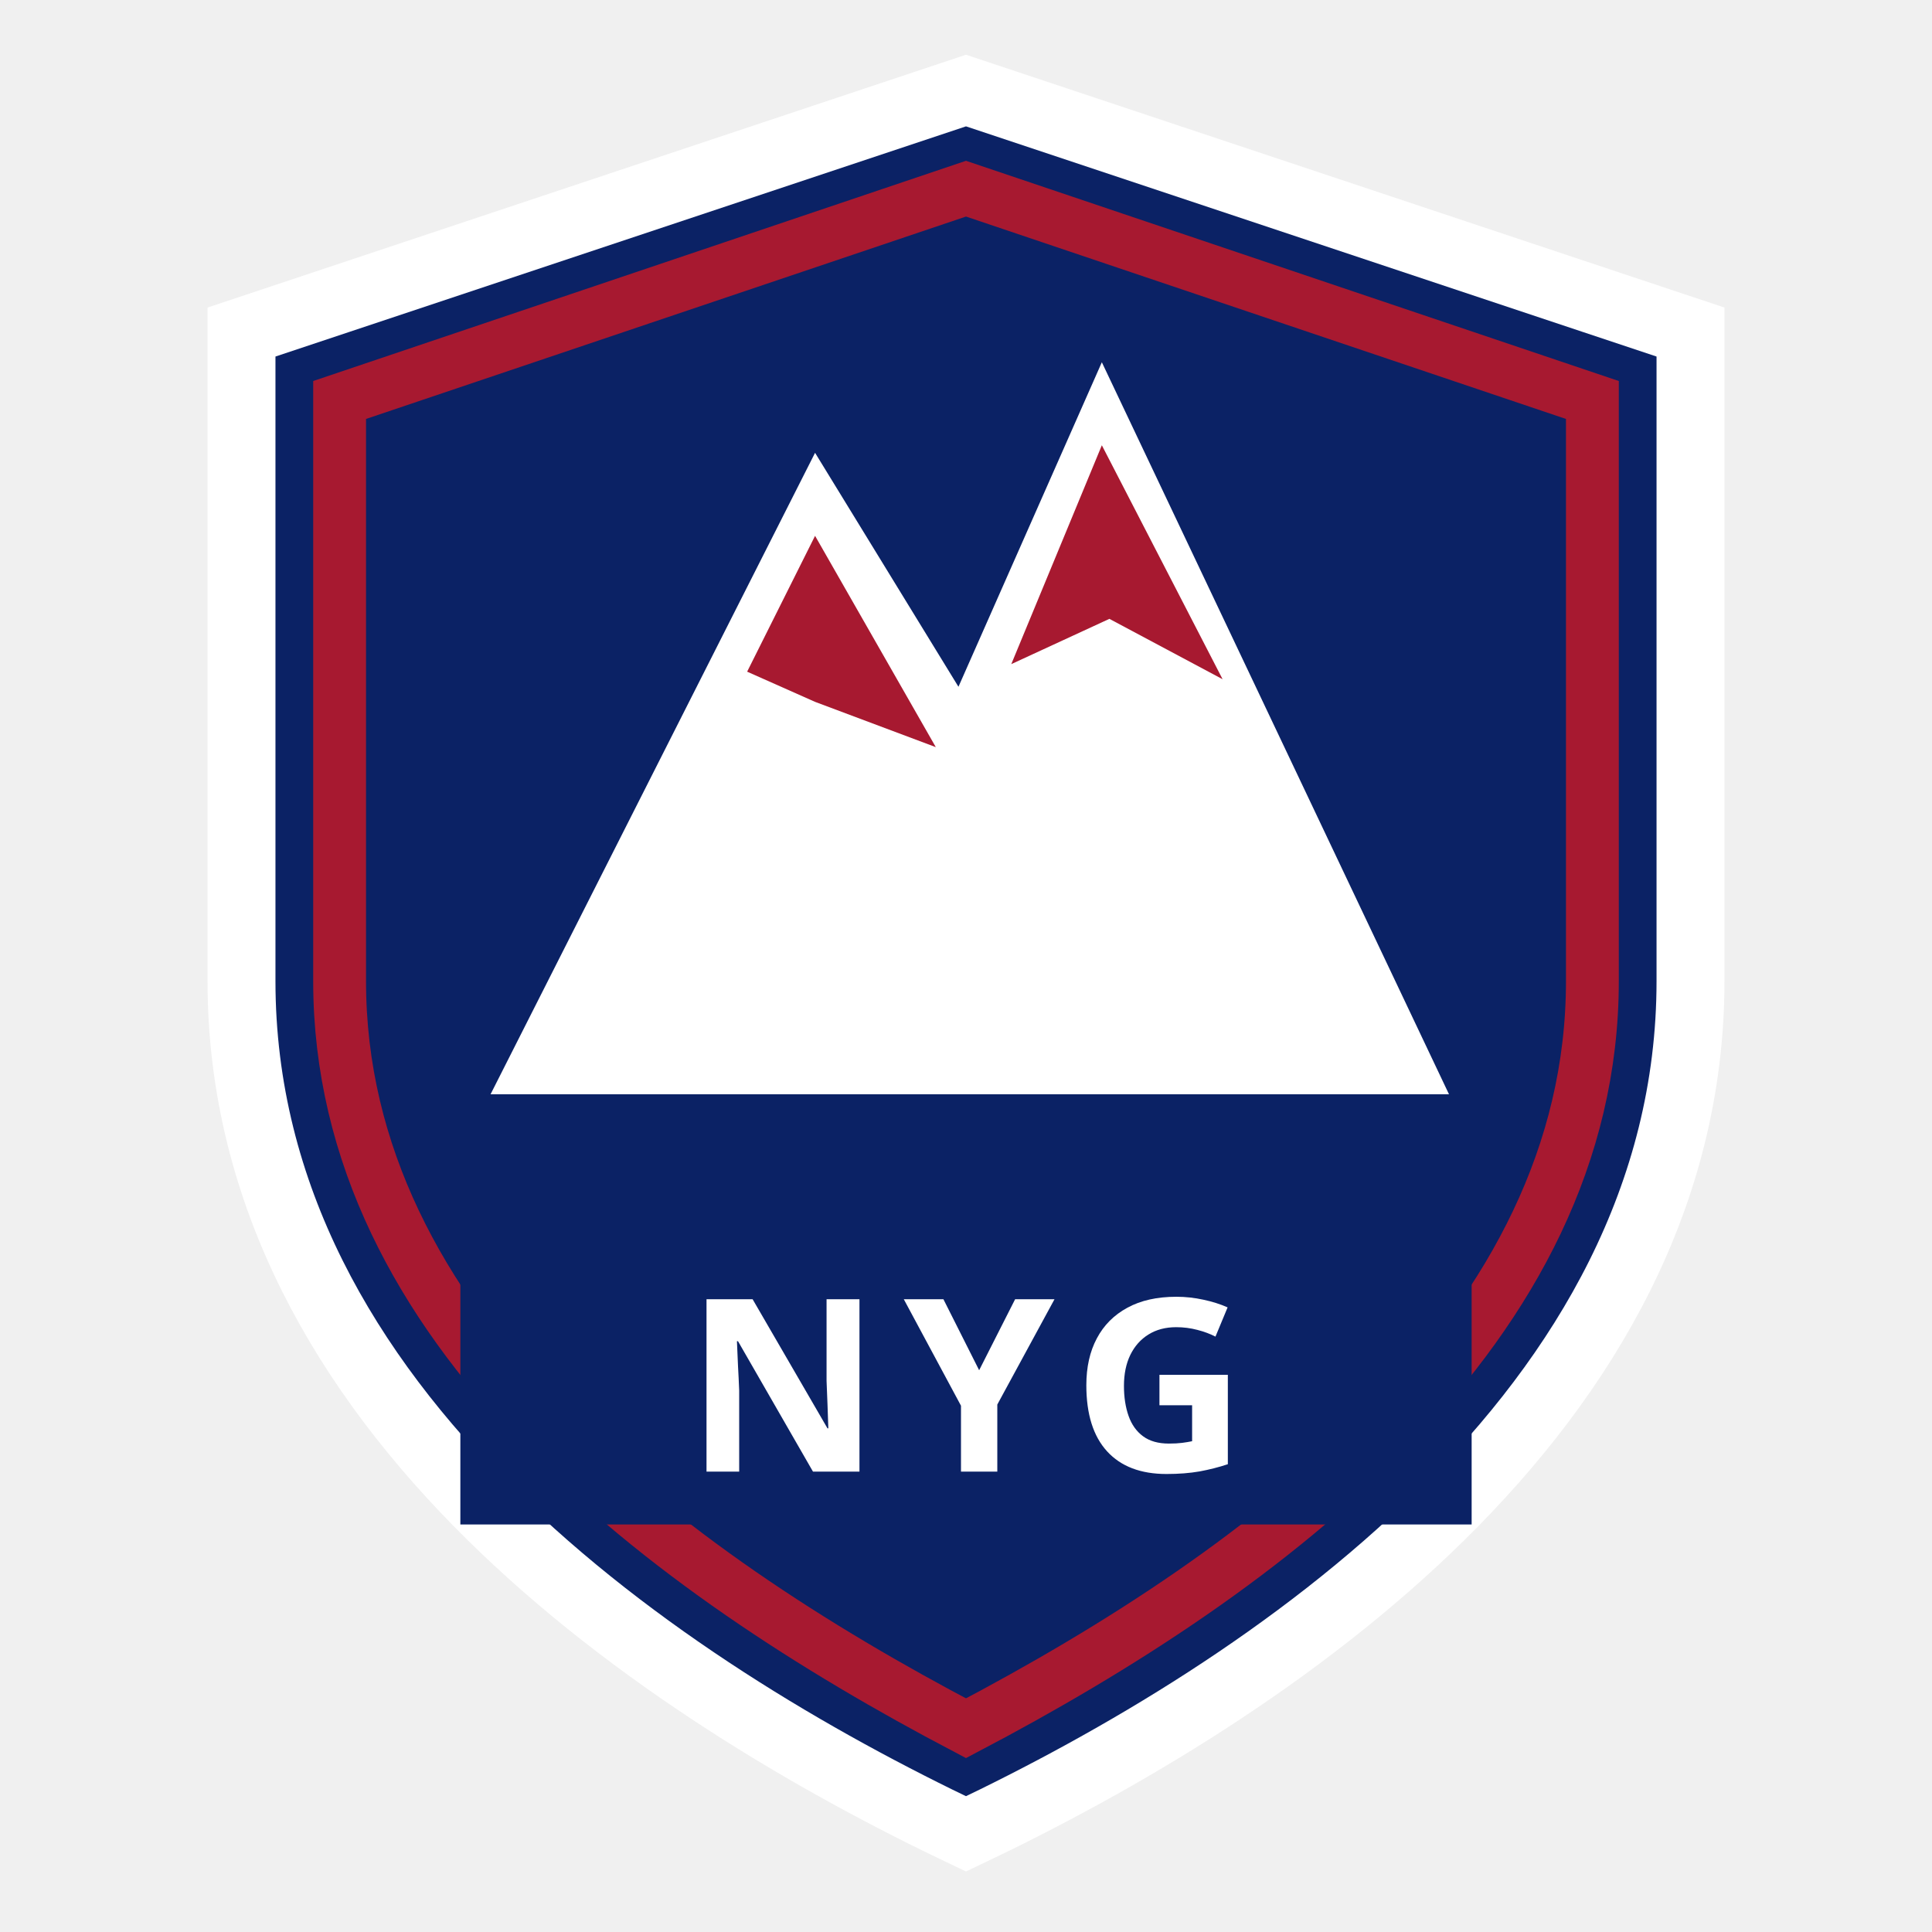
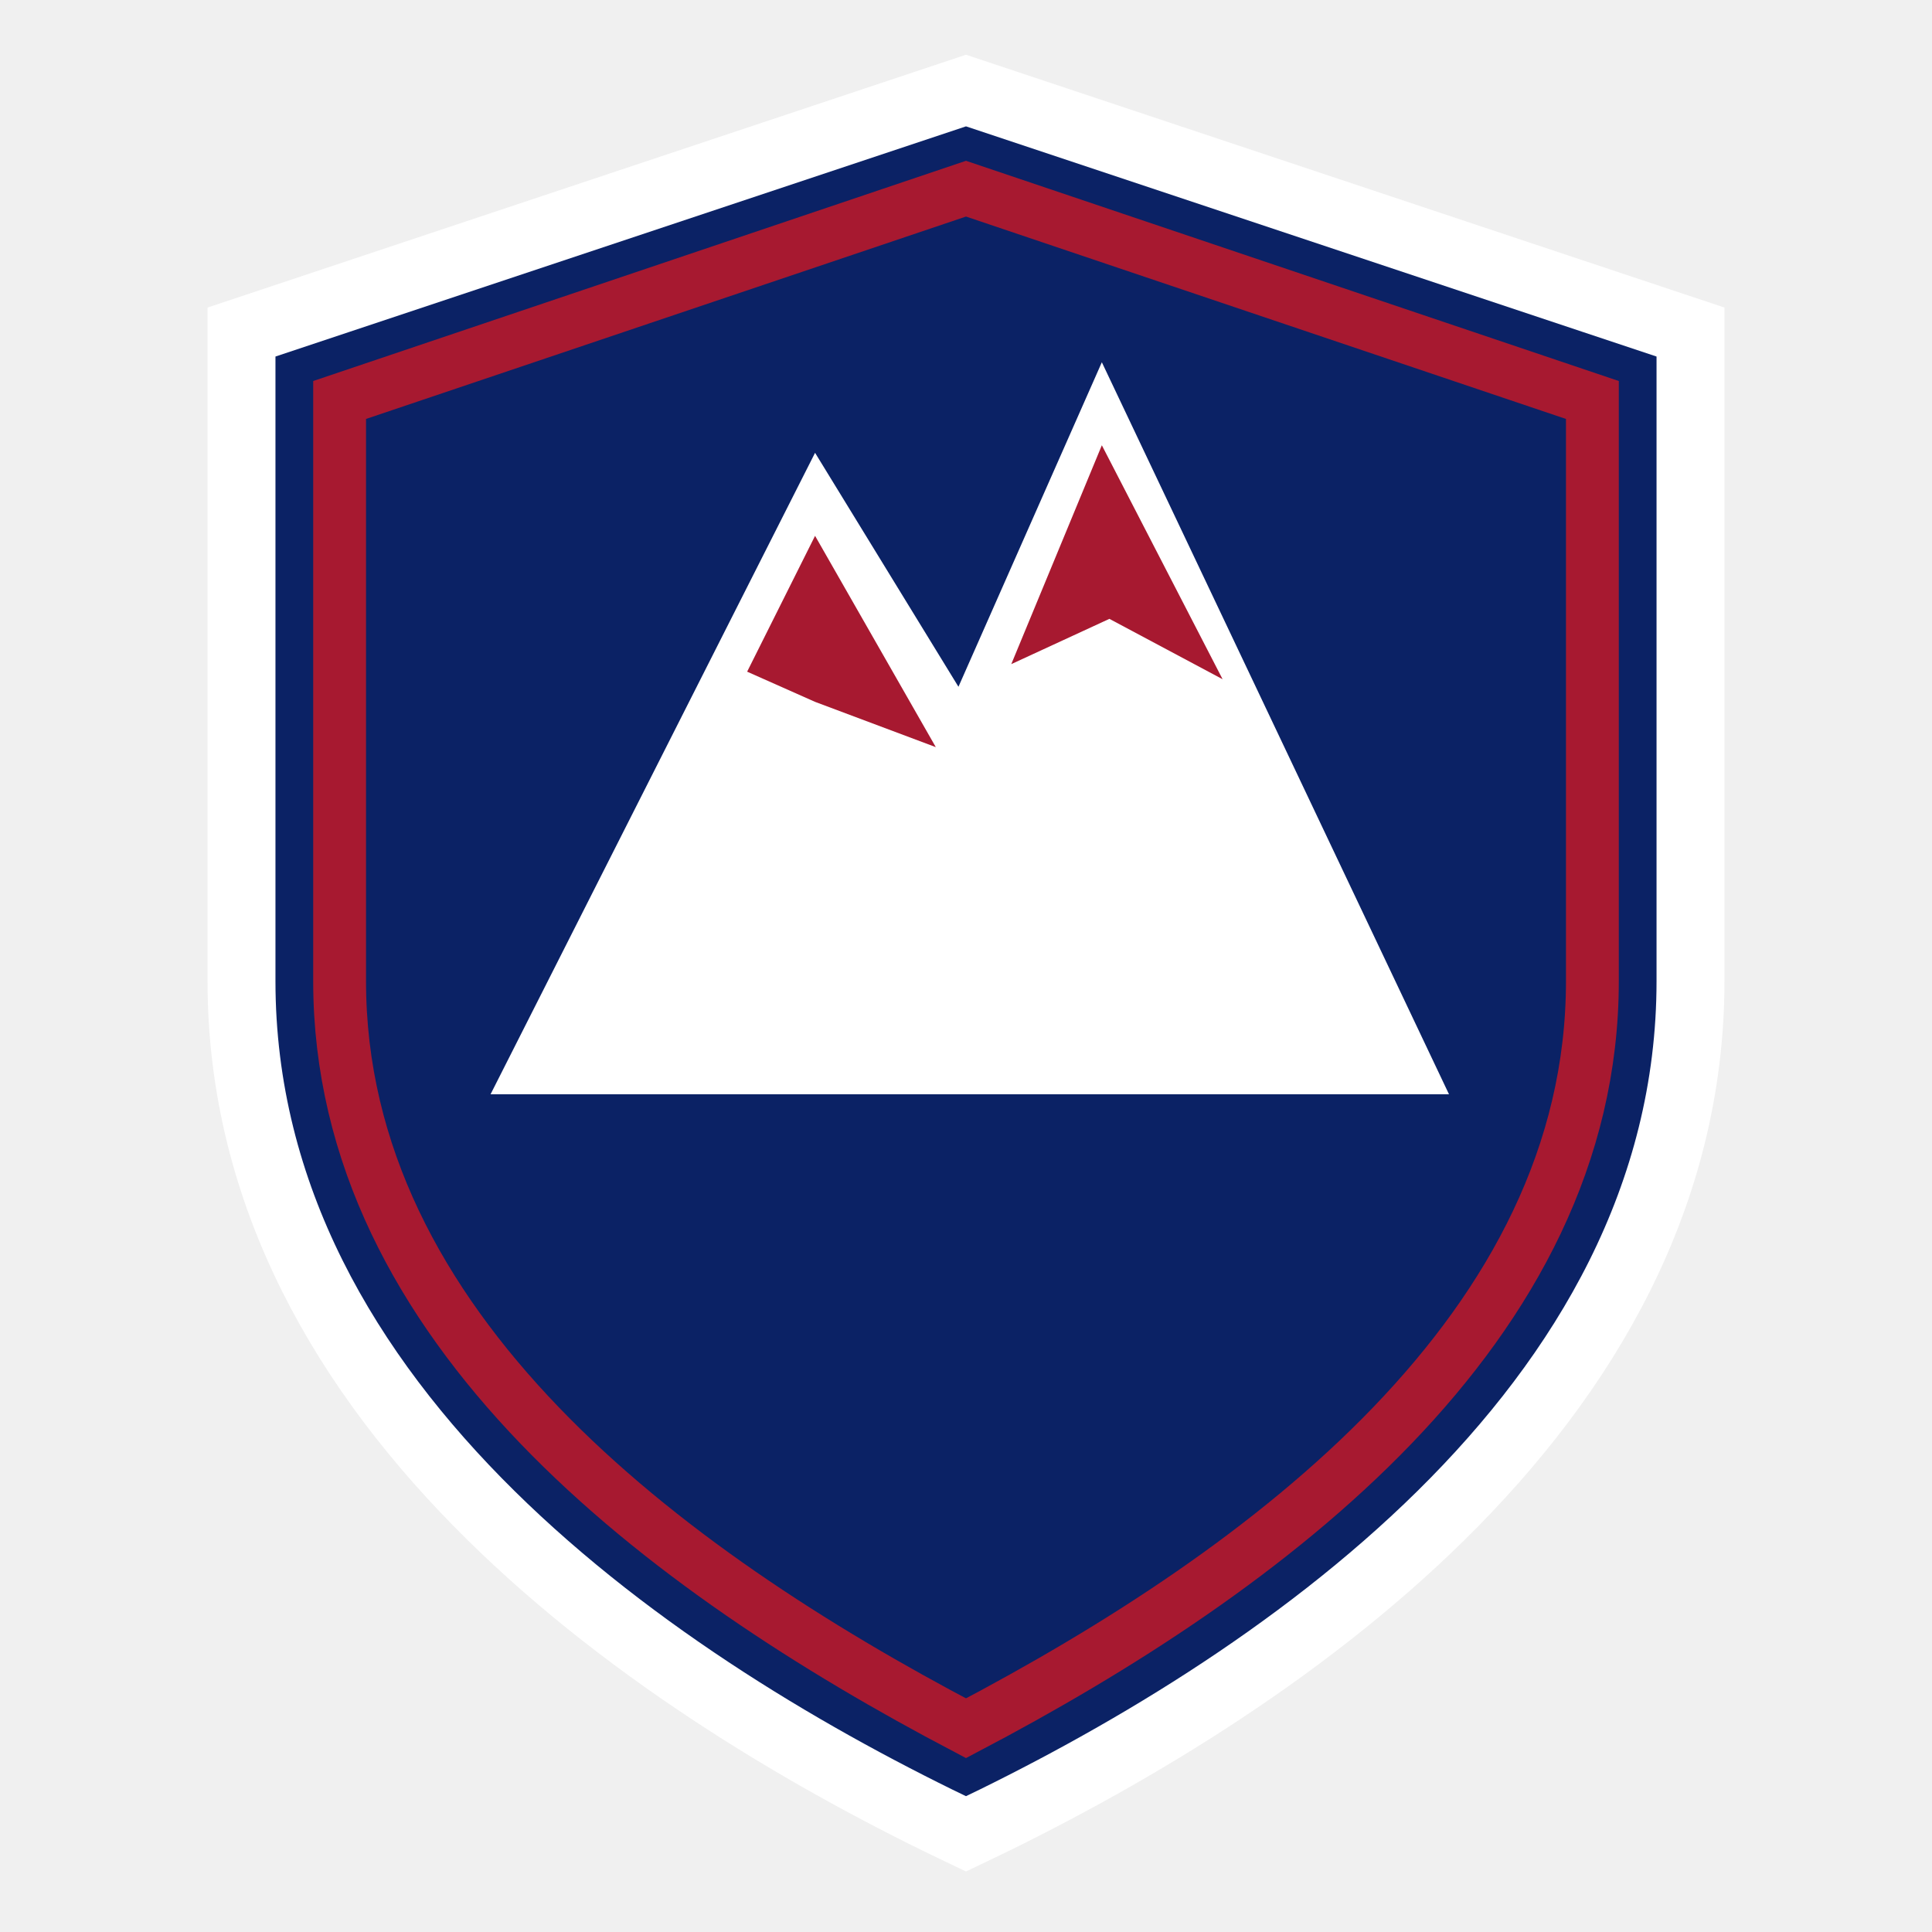
<svg xmlns="http://www.w3.org/2000/svg" width="512" height="512" viewBox="0 0 256 256">
  <path d="M128 12 224 44v86c0 57-56 94-96 113-40-19-96-56-96-113V44Z" fill="#0b2265" stroke="#ffffff" stroke-width="9" />
  <path d="M128 25 211 53v77c0 46-43 78-83 99-40-21-83-53-83-99V53Z" fill="none" stroke="#a71930" stroke-width="7" />
  <g fill="#ffffff" stroke-linejoin="round" stroke-linecap="round">
    <path d="m65 145 43-85 19 31 19-43 46 97Z" />
    <path d="m99 89 9-18 16 28-16-6Zm35-1 12-29 16 31-15-8Z" fill="#a71930" />
  </g>
-   <path d="M61 165h134v37H61Z" fill="#0b2265" />
-   <text x="128" y="195" text-anchor="middle" font-family="sans-serif" font-size="32" font-weight="900" letter-spacing="3" fill="#ffffff">NYG</text>
</svg>
